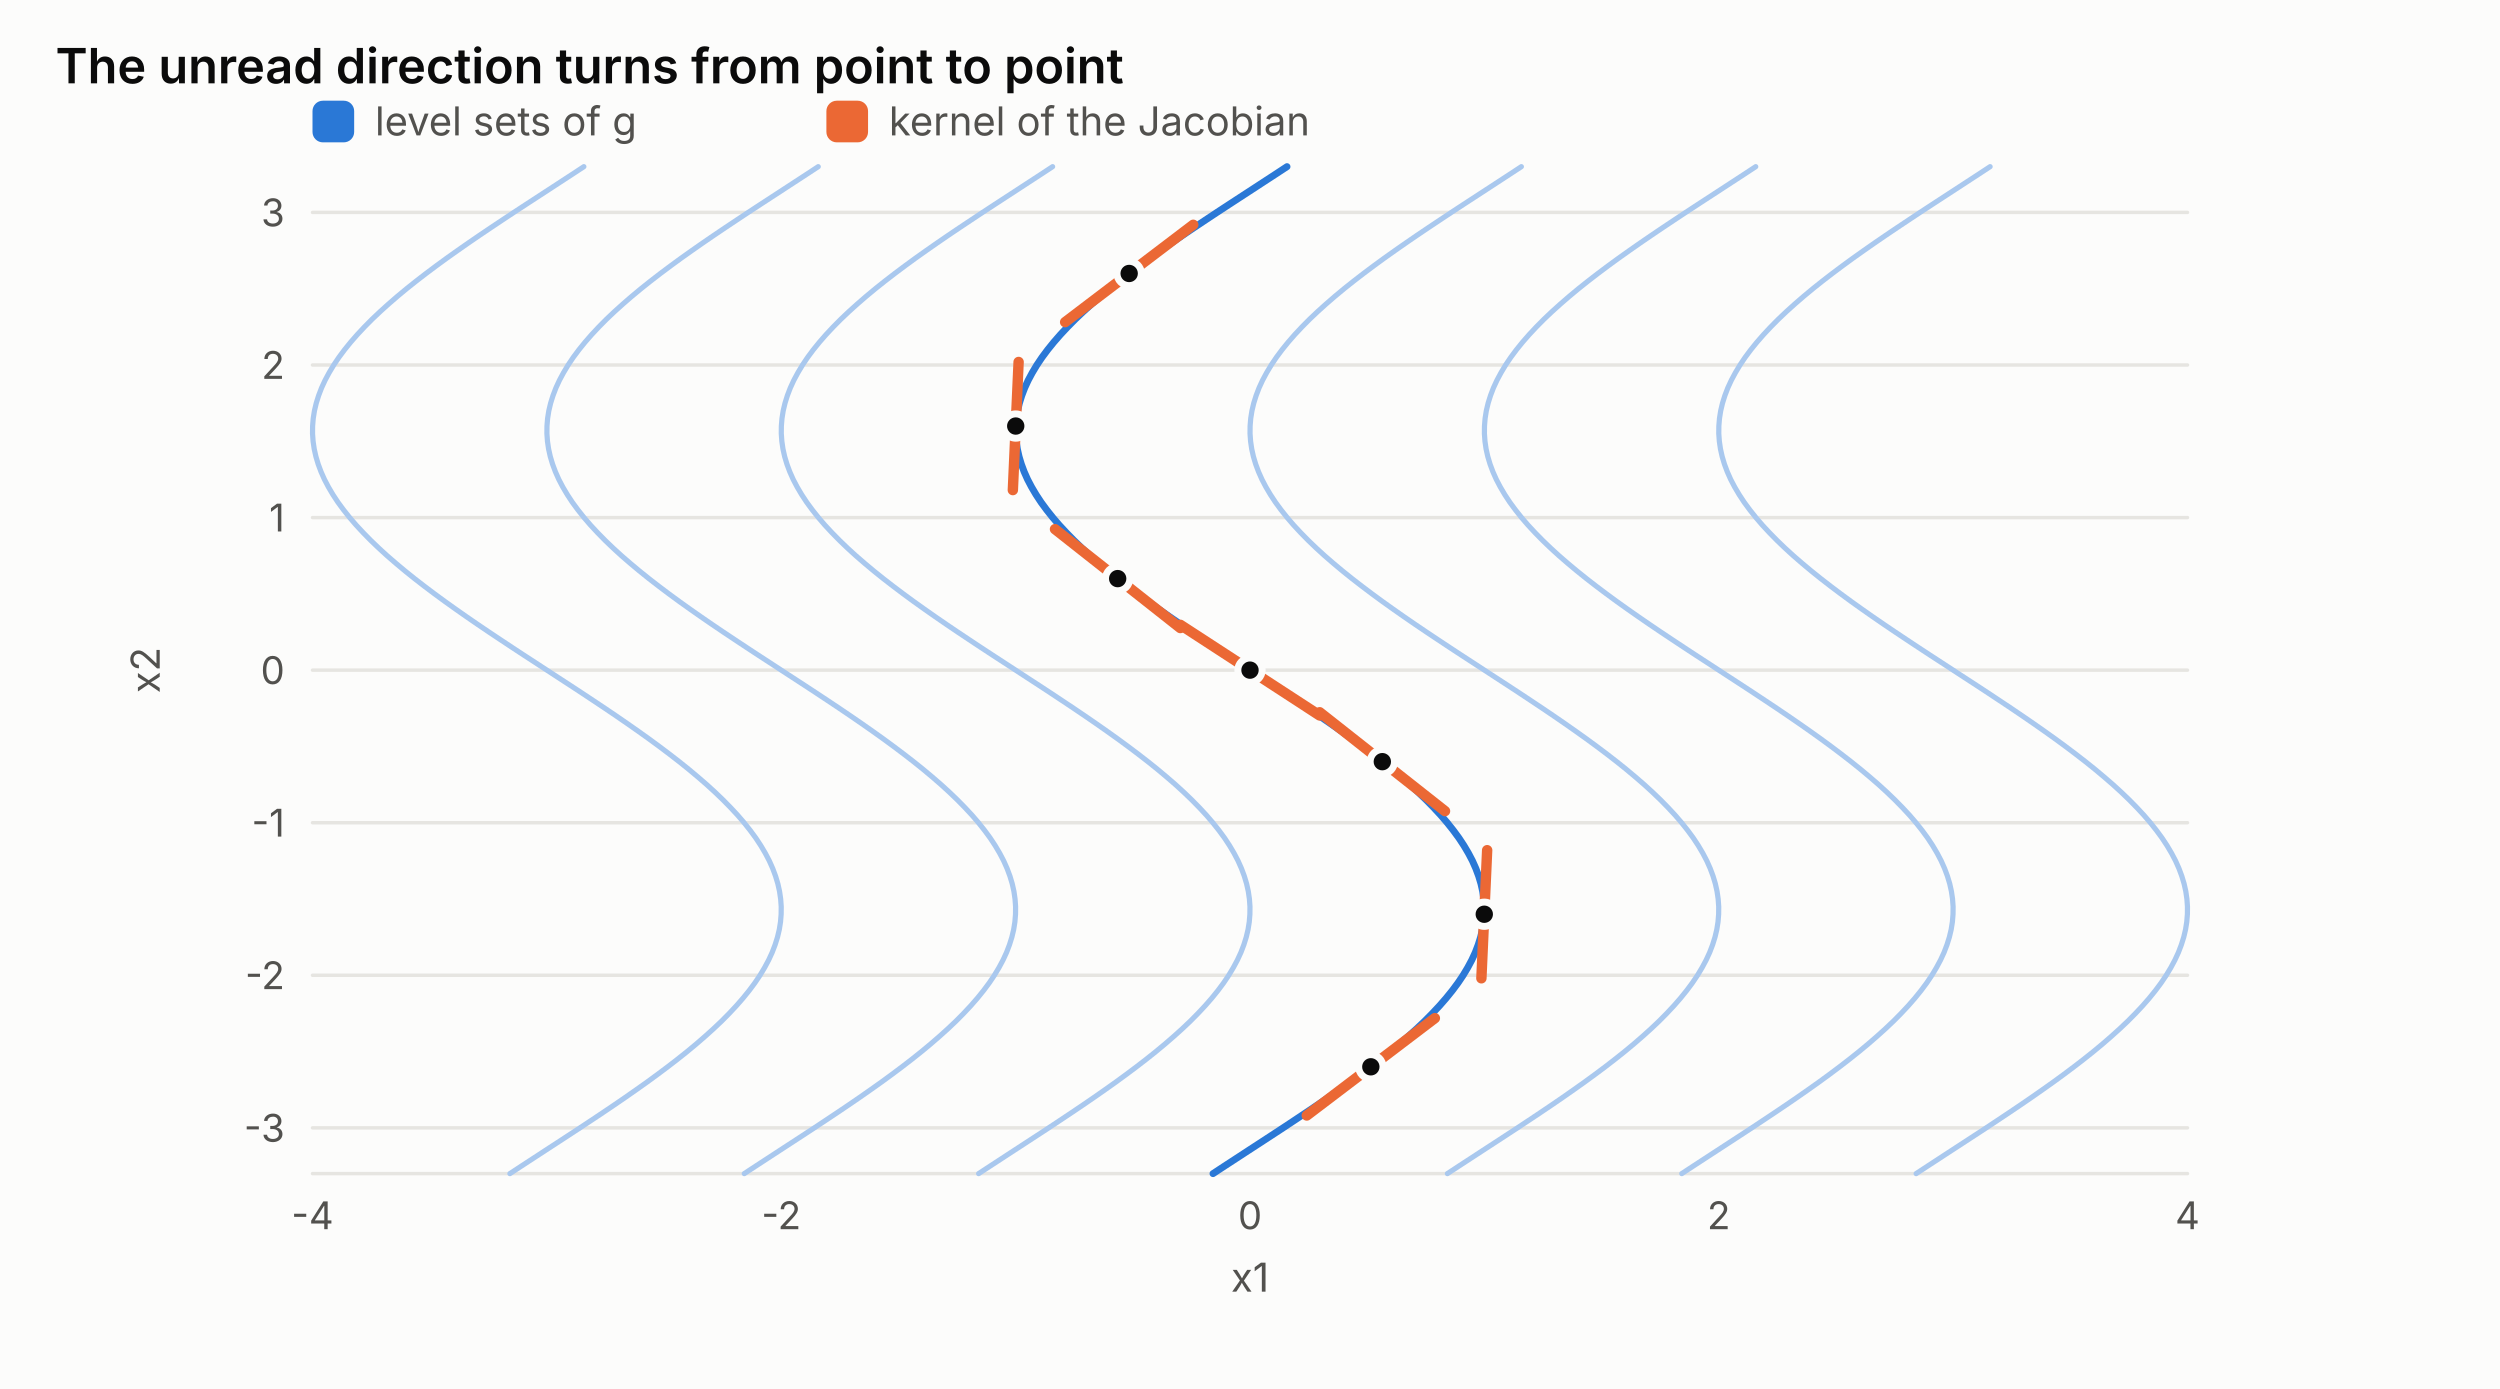
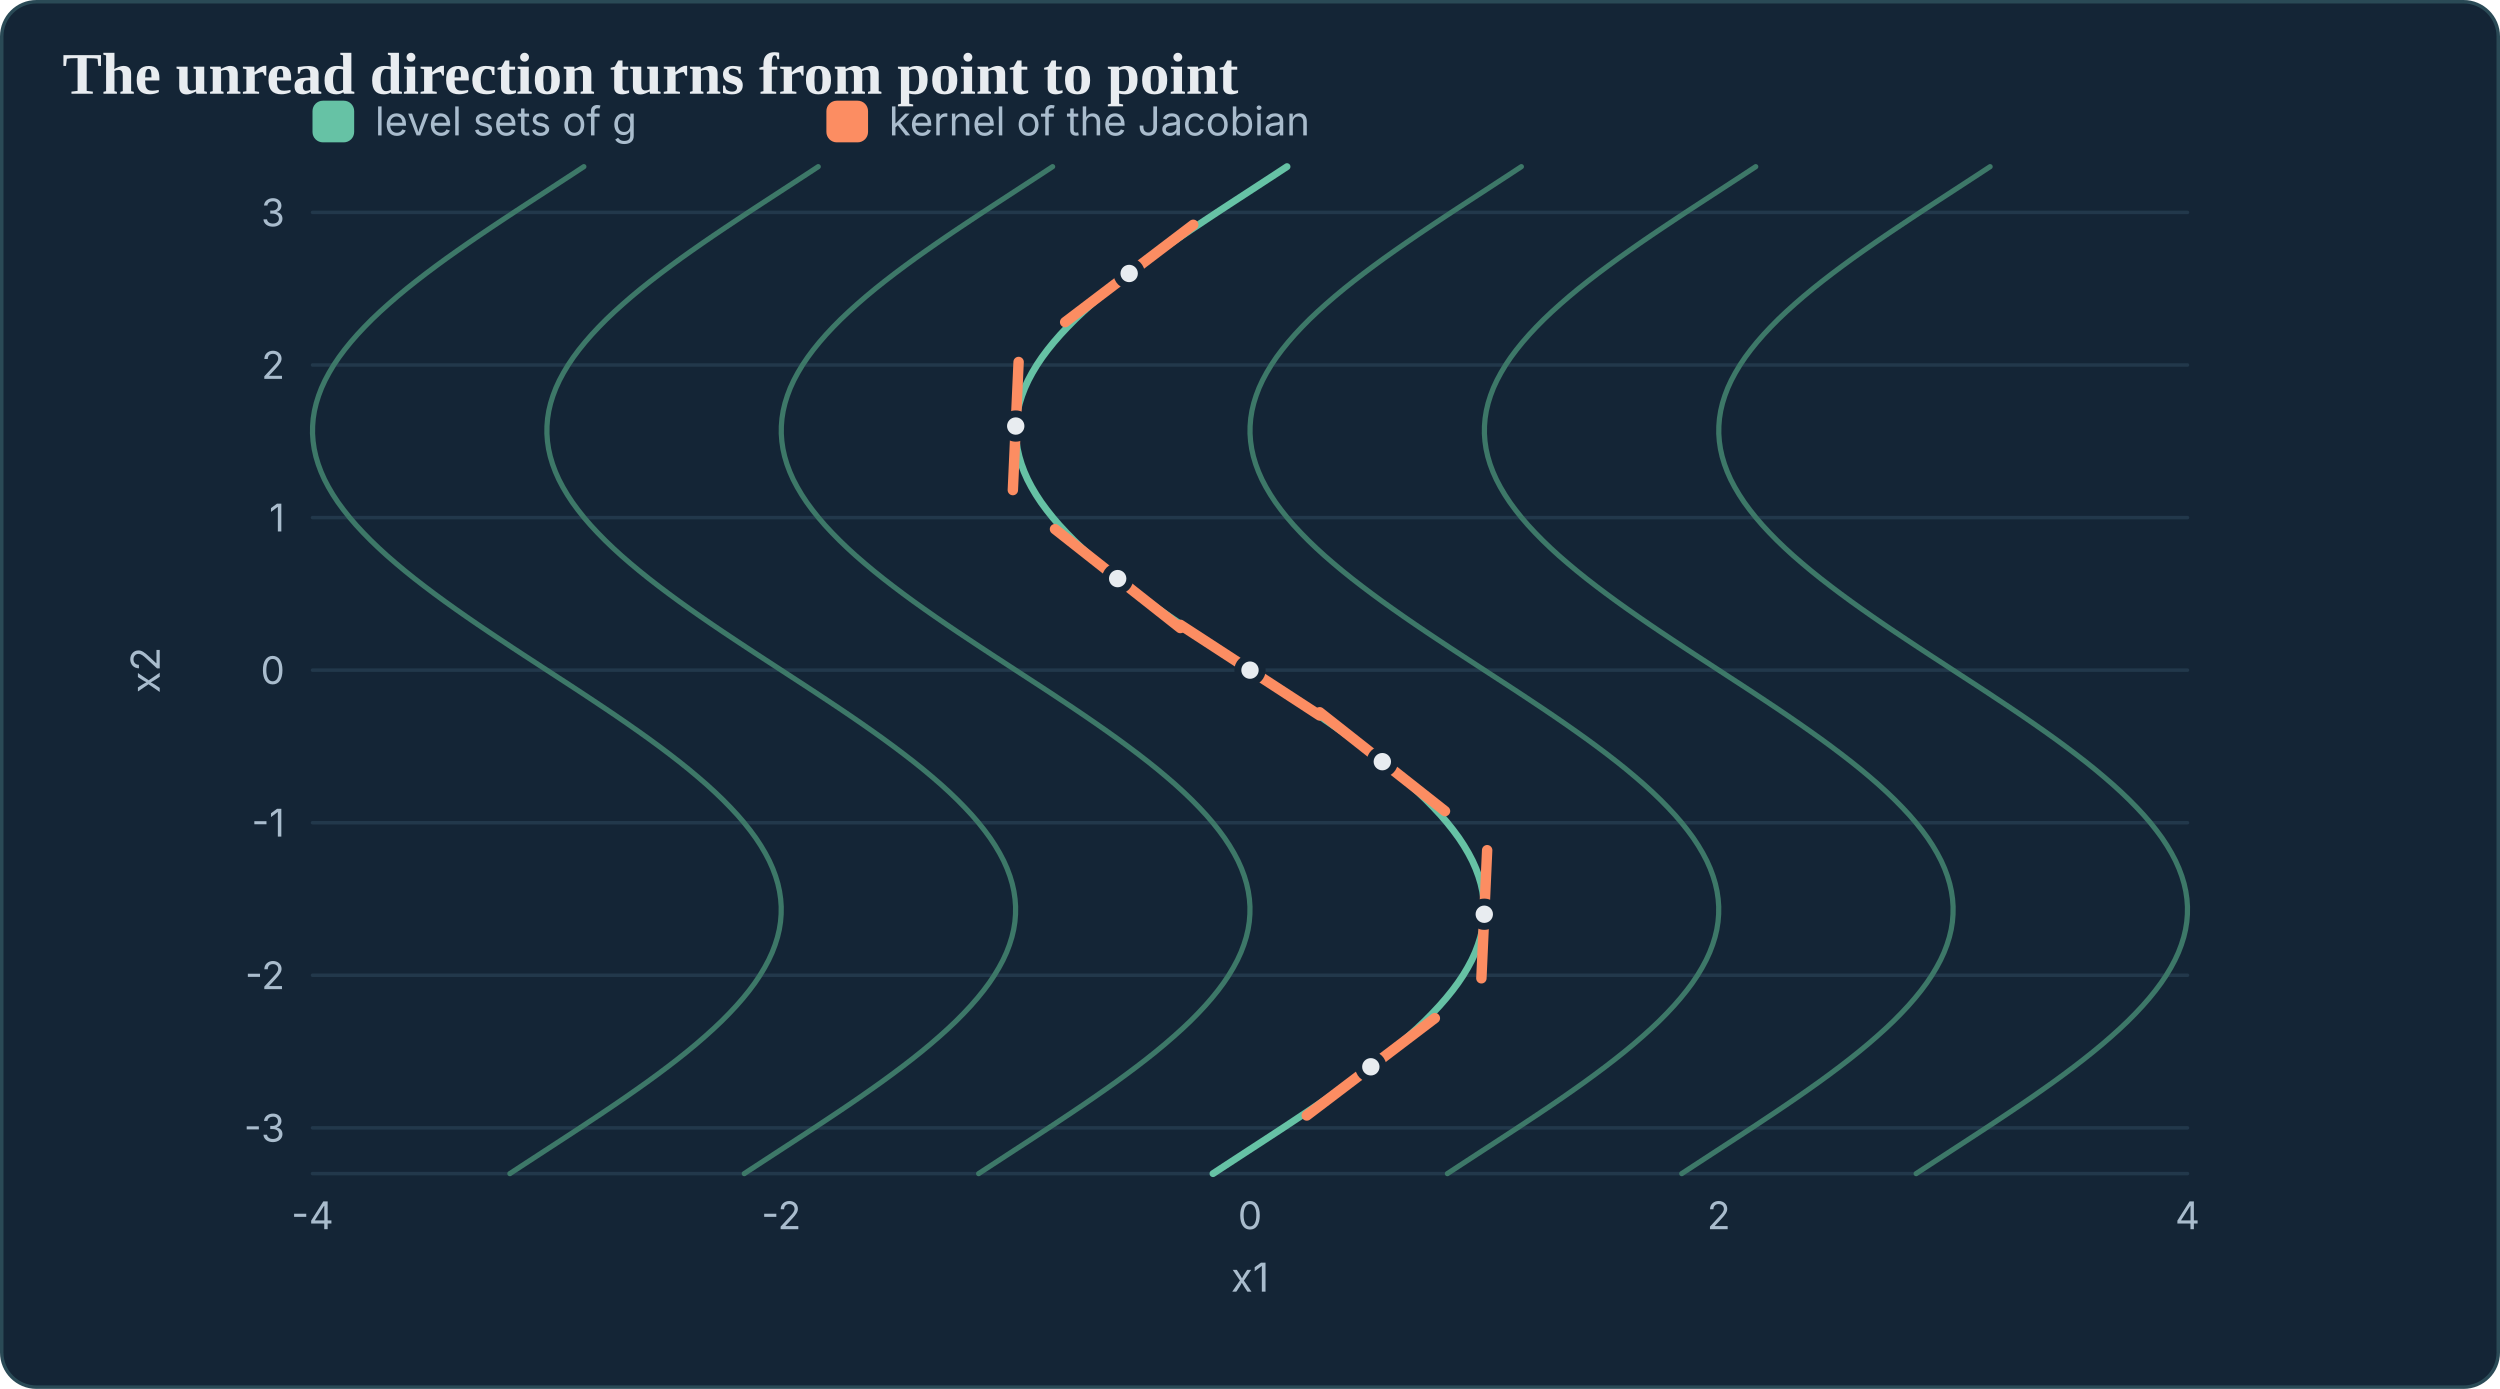
<svg xmlns="http://www.w3.org/2000/svg" width="720" height="400" viewBox="0 0 720 400" role="img" aria-label="The unread direction turns from point to point">
-   <rect width="100%" height="100%" fill="#fcfcfb" />
-   <text x="16" y="24" font-family="Inter, 'Segoe UI', Helvetica, Arial, sans-serif" font-size="14" font-weight="600" fill="#0b0b0b">The unread direction turns from point to point</text>
-   <line x1="90.00" y1="324.82" x2="630.00" y2="324.82" stroke="#e6e5e1" stroke-width="1" stroke-linecap="round" stroke-opacity="1.0" />
-   <text x="82.00" y="328.82" font-family="Inter, 'Segoe UI', Helvetica, Arial, sans-serif" font-size="11" fill="#52514e" text-anchor="end" font-weight="normal">-3</text>
-   <line x1="90.00" y1="280.88" x2="630.00" y2="280.88" stroke="#e6e5e1" stroke-width="1" stroke-linecap="round" stroke-opacity="1.0" />
-   <text x="82.00" y="284.88" font-family="Inter, 'Segoe UI', Helvetica, Arial, sans-serif" font-size="11" fill="#52514e" text-anchor="end" font-weight="normal">-2</text>
-   <line x1="90.00" y1="236.94" x2="630.00" y2="236.94" stroke="#e6e5e1" stroke-width="1" stroke-linecap="round" stroke-opacity="1.0" />
-   <text x="82.00" y="240.94" font-family="Inter, 'Segoe UI', Helvetica, Arial, sans-serif" font-size="11" fill="#52514e" text-anchor="end" font-weight="normal">-1</text>
-   <line x1="90.00" y1="193.00" x2="630.00" y2="193.00" stroke="#e6e5e1" stroke-width="1" stroke-linecap="round" stroke-opacity="1.0" />
-   <text x="82.00" y="197.00" font-family="Inter, 'Segoe UI', Helvetica, Arial, sans-serif" font-size="11" fill="#52514e" text-anchor="end" font-weight="normal">0</text>
-   <line x1="90.00" y1="149.06" x2="630.00" y2="149.06" stroke="#e6e5e1" stroke-width="1" stroke-linecap="round" stroke-opacity="1.0" />
-   <text x="82.00" y="153.06" font-family="Inter, 'Segoe UI', Helvetica, Arial, sans-serif" font-size="11" fill="#52514e" text-anchor="end" font-weight="normal">1</text>
-   <line x1="90.00" y1="105.12" x2="630.00" y2="105.12" stroke="#e6e5e1" stroke-width="1" stroke-linecap="round" stroke-opacity="1.0" />
-   <text x="82.00" y="109.12" font-family="Inter, 'Segoe UI', Helvetica, Arial, sans-serif" font-size="11" fill="#52514e" text-anchor="end" font-weight="normal">2</text>
-   <line x1="90.00" y1="61.18" x2="630.00" y2="61.18" stroke="#e6e5e1" stroke-width="1" stroke-linecap="round" stroke-opacity="1.0" />
-   <text x="82.00" y="65.18" font-family="Inter, 'Segoe UI', Helvetica, Arial, sans-serif" font-size="11" fill="#52514e" text-anchor="end" font-weight="normal">3</text>
-   <text x="90.00" y="354.00" font-family="Inter, 'Segoe UI', Helvetica, Arial, sans-serif" font-size="11" fill="#52514e" text-anchor="middle" font-weight="normal">-4</text>
-   <text x="225.00" y="354.00" font-family="Inter, 'Segoe UI', Helvetica, Arial, sans-serif" font-size="11" fill="#52514e" text-anchor="middle" font-weight="normal">-2</text>
-   <text x="360.00" y="354.00" font-family="Inter, 'Segoe UI', Helvetica, Arial, sans-serif" font-size="11" fill="#52514e" text-anchor="middle" font-weight="normal">0</text>
-   <text x="495.00" y="354.00" font-family="Inter, 'Segoe UI', Helvetica, Arial, sans-serif" font-size="11" fill="#52514e" text-anchor="middle" font-weight="normal">2</text>
-   <text x="630.00" y="354.00" font-family="Inter, 'Segoe UI', Helvetica, Arial, sans-serif" font-size="11" fill="#52514e" text-anchor="middle" font-weight="normal">4</text>
-   <line x1="90.00" y1="338.00" x2="630.00" y2="338.00" stroke="#e6e5e1" stroke-width="1" stroke-linecap="round" stroke-opacity="1.0" />
-   <text x="360.00" y="372.00" font-family="Inter, 'Segoe UI', Helvetica, Arial, sans-serif" font-size="11.5" fill="#52514e" text-anchor="middle" font-weight="normal">x1</text>
-   <text x="46.00" y="193.00" font-family="Inter, 'Segoe UI', Helvetica, Arial, sans-serif" font-size="11.5" fill="#52514e" text-anchor="middle" font-weight="normal" transform="rotate(-90 46.00 193.00)">x2</text>
-   <polyline points="146.85,338.00 150.20,335.80 153.56,333.61 156.93,331.41 160.31,329.21 163.67,327.02 167.03,324.82 170.35,322.62 173.65,320.42 176.90,318.23 180.11,316.03 183.26,313.83 186.35,311.64 189.36,309.44 192.30,307.24 195.14,305.05 197.90,302.85 200.55,300.65 203.09,298.45 205.52,296.26 207.84,294.06 210.02,291.86 212.07,289.67 213.99,287.47 215.77,285.27 217.40,283.08 218.88,280.88 220.20,278.68 221.38,276.48 222.39,274.29 223.23,272.09 223.92,269.89 224.44,267.70 224.79,265.50 224.97,263.30 224.99,261.11 224.83,258.91 224.51,256.71 224.02,254.52 223.36,252.32 222.54,250.12 221.56,247.92 220.41,245.73 219.11,243.53 217.66,241.33 216.05,239.14 214.30,236.94 212.41,234.74 210.37,232.55 208.21,230.35 205.92,228.15 203.51,225.95 200.98,223.76 198.35,221.56 195.61,219.36 192.78,217.17 189.86,214.97 186.86,212.77 183.79,210.58 180.65,208.38 177.45,206.18 174.20,203.98 170.91,201.79 167.59,199.59 164.24,197.39 160.87,195.20 157.50,193.00 154.13,190.80 150.76,188.61 147.41,186.41 144.09,184.21 140.80,182.02 137.55,179.82 134.35,177.62 131.21,175.42 128.14,173.23 125.14,171.03 122.22,168.83 119.39,166.64 116.65,164.44 114.02,162.24 111.49,160.05 109.08,157.85 106.79,155.65 104.63,153.45 102.59,151.26 100.70,149.06 98.95,146.86 97.34,144.67 95.89,142.47 94.59,140.27 93.44,138.08 92.46,135.88 91.64,133.68 90.98,131.48 90.49,129.29 90.17,127.09 90.01,124.89 90.03,122.70 90.21,120.50 90.56,118.30 91.08,116.11 91.77,113.91 92.61,111.71 93.62,109.52 94.80,107.32 96.12,105.12 97.60,102.92 99.23,100.73 101.01,98.53 102.93,96.33 104.98,94.14 107.16,91.94 109.48,89.74 111.91,87.55 114.45,85.35 117.10,83.15 119.86,80.95 122.70,78.76 125.64,76.56 128.65,74.36 131.74,72.17 134.89,69.97 138.10,67.77 141.35,65.58 144.65,63.38 147.97,61.18 151.33,58.98 154.69,56.79 158.07,54.59 161.44,52.39 164.80,50.20 168.15,48.00" fill="none" stroke="#a9c8ee" stroke-width="1.5" stroke-linejoin="round" stroke-linecap="round" />
-   <polyline points="214.35,338.00 217.70,335.80 221.06,333.61 224.43,331.41 227.81,329.21 231.17,327.02 234.53,324.82 237.85,322.62 241.15,320.42 244.40,318.23 247.61,316.03 250.76,313.83 253.85,311.64 256.86,309.44 259.80,307.24 262.64,305.05 265.40,302.85 268.05,300.65 270.59,298.45 273.02,296.26 275.34,294.06 277.52,291.86 279.57,289.67 281.49,287.47 283.27,285.27 284.90,283.08 286.38,280.88 287.70,278.68 288.88,276.48 289.89,274.29 290.73,272.09 291.42,269.89 291.94,267.70 292.29,265.50 292.47,263.30 292.49,261.11 292.33,258.91 292.01,256.71 291.52,254.52 290.86,252.32 290.04,250.12 289.06,247.92 287.91,245.73 286.61,243.53 285.16,241.33 283.55,239.14 281.80,236.94 279.91,234.74 277.87,232.55 275.71,230.35 273.42,228.15 271.01,225.95 268.48,223.76 265.85,221.56 263.11,219.36 260.28,217.17 257.36,214.97 254.36,212.77 251.29,210.58 248.15,208.38 244.95,206.18 241.70,203.98 238.41,201.79 235.09,199.59 231.74,197.39 228.37,195.20 225.00,193.00 221.63,190.80 218.26,188.61 214.91,186.41 211.59,184.21 208.30,182.02 205.05,179.82 201.85,177.62 198.71,175.42 195.64,173.23 192.64,171.03 189.72,168.83 186.89,166.64 184.15,164.44 181.52,162.24 178.99,160.05 176.58,157.85 174.29,155.65 172.13,153.45 170.09,151.26 168.20,149.06 166.45,146.86 164.84,144.67 163.39,142.47 162.09,140.27 160.94,138.08 159.96,135.88 159.14,133.68 158.48,131.48 157.99,129.29 157.67,127.09 157.51,124.89 157.53,122.70 157.71,120.50 158.06,118.30 158.58,116.11 159.27,113.91 160.11,111.71 161.12,109.52 162.30,107.32 163.62,105.12 165.10,102.92 166.73,100.73 168.51,98.53 170.43,96.33 172.48,94.14 174.66,91.94 176.98,89.74 179.41,87.55 181.95,85.35 184.60,83.15 187.36,80.95 190.20,78.76 193.14,76.56 196.15,74.36 199.24,72.17 202.39,69.97 205.60,67.77 208.85,65.58 212.15,63.38 215.47,61.18 218.83,58.98 222.19,56.79 225.57,54.59 228.94,52.39 232.30,50.20 235.65,48.00" fill="none" stroke="#a9c8ee" stroke-width="1.5" stroke-linejoin="round" stroke-linecap="round" />
-   <polyline points="281.85,338.00 285.20,335.80 288.56,333.61 291.93,331.41 295.31,329.21 298.67,327.02 302.03,324.82 305.35,322.62 308.65,320.42 311.90,318.23 315.11,316.03 318.26,313.83 321.35,311.64 324.36,309.44 327.30,307.24 330.14,305.05 332.90,302.85 335.55,300.65 338.09,298.45 340.52,296.26 342.84,294.06 345.02,291.86 347.07,289.67 348.99,287.47 350.77,285.27 352.40,283.08 353.88,280.88 355.20,278.68 356.38,276.48 357.39,274.29 358.23,272.09 358.92,269.89 359.44,267.70 359.79,265.50 359.97,263.30 359.99,261.11 359.83,258.91 359.51,256.71 359.02,254.52 358.36,252.32 357.54,250.12 356.56,247.92 355.41,245.73 354.11,243.53 352.66,241.33 351.05,239.14 349.30,236.94 347.41,234.74 345.37,232.55 343.21,230.35 340.92,228.15 338.51,225.95 335.98,223.76 333.35,221.56 330.61,219.36 327.78,217.17 324.86,214.97 321.86,212.77 318.79,210.58 315.65,208.38 312.45,206.18 309.20,203.98 305.91,201.79 302.59,199.59 299.24,197.39 295.87,195.20 292.50,193.00 289.13,190.80 285.76,188.61 282.41,186.41 279.09,184.21 275.80,182.02 272.55,179.82 269.35,177.62 266.21,175.42 263.14,173.23 260.14,171.03 257.22,168.83 254.39,166.64 251.65,164.44 249.02,162.24 246.49,160.05 244.08,157.85 241.79,155.65 239.63,153.45 237.59,151.26 235.70,149.06 233.95,146.86 232.34,144.67 230.89,142.47 229.59,140.27 228.44,138.08 227.46,135.88 226.64,133.68 225.98,131.48 225.49,129.29 225.17,127.09 225.01,124.89 225.03,122.70 225.21,120.50 225.56,118.30 226.08,116.11 226.77,113.91 227.61,111.71 228.62,109.52 229.80,107.32 231.12,105.12 232.60,102.92 234.23,100.73 236.01,98.53 237.93,96.33 239.98,94.14 242.16,91.94 244.48,89.74 246.91,87.55 249.45,85.35 252.10,83.15 254.86,80.95 257.70,78.76 260.64,76.56 263.65,74.36 266.74,72.17 269.89,69.97 273.10,67.77 276.35,65.58 279.65,63.38 282.97,61.18 286.33,58.98 289.69,56.79 293.07,54.59 296.44,52.39 299.80,50.20 303.15,48.00" fill="none" stroke="#a9c8ee" stroke-width="1.5" stroke-linejoin="round" stroke-linecap="round" />
-   <polyline points="349.35,338.00 352.70,335.80 356.06,333.61 359.43,331.41 362.81,329.21 366.17,327.02 369.53,324.82 372.85,322.62 376.15,320.42 379.40,318.23 382.61,316.03 385.76,313.83 388.85,311.64 391.86,309.44 394.80,307.24 397.64,305.05 400.40,302.85 403.05,300.65 405.59,298.45 408.02,296.26 410.34,294.06 412.52,291.86 414.57,289.67 416.49,287.47 418.27,285.27 419.90,283.08 421.38,280.88 422.70,278.68 423.88,276.48 424.89,274.29 425.73,272.09 426.42,269.89 426.94,267.70 427.29,265.50 427.47,263.30 427.49,261.11 427.33,258.91 427.01,256.71 426.52,254.52 425.86,252.32 425.04,250.12 424.06,247.92 422.91,245.73 421.61,243.53 420.16,241.33 418.55,239.14 416.80,236.94 414.91,234.74 412.87,232.55 410.71,230.35 408.42,228.15 406.01,225.95 403.48,223.76 400.85,221.56 398.11,219.36 395.28,217.17 392.36,214.97 389.36,212.77 386.29,210.58 383.15,208.38 379.95,206.18 376.70,203.98 373.41,201.79 370.09,199.59 366.74,197.39 363.37,195.20 360.00,193.00 356.63,190.80 353.26,188.61 349.91,186.41 346.59,184.21 343.30,182.02 340.05,179.82 336.85,177.62 333.71,175.42 330.64,173.23 327.64,171.03 324.72,168.83 321.89,166.64 319.15,164.44 316.52,162.24 313.99,160.05 311.58,157.85 309.29,155.65 307.13,153.45 305.09,151.26 303.20,149.06 301.45,146.86 299.84,144.67 298.39,142.47 297.09,140.27 295.94,138.08 294.96,135.88 294.14,133.68 293.48,131.48 292.99,129.29 292.67,127.09 292.51,124.89 292.53,122.70 292.71,120.50 293.06,118.30 293.58,116.11 294.27,113.91 295.11,111.71 296.12,109.52 297.30,107.32 298.62,105.12 300.10,102.92 301.73,100.73 303.51,98.53 305.43,96.33 307.48,94.14 309.66,91.94 311.98,89.74 314.41,87.55 316.95,85.35 319.60,83.15 322.36,80.95 325.20,78.76 328.14,76.56 331.15,74.36 334.24,72.17 337.39,69.97 340.60,67.77 343.85,65.58 347.15,63.38 350.47,61.18 353.83,58.98 357.19,56.79 360.57,54.59 363.94,52.39 367.30,50.20 370.65,48.00" fill="none" stroke="#2a78d6" stroke-width="2" stroke-linejoin="round" stroke-linecap="round" />
-   <polyline points="416.85,338.00 420.20,335.80 423.56,333.61 426.93,331.41 430.31,329.21 433.67,327.02 437.03,324.82 440.35,322.62 443.65,320.42 446.90,318.23 450.11,316.03 453.26,313.83 456.35,311.64 459.36,309.44 462.30,307.24 465.14,305.05 467.90,302.85 470.55,300.65 473.09,298.45 475.52,296.26 477.84,294.06 480.02,291.86 482.07,289.67 483.99,287.47 485.77,285.27 487.40,283.08 488.88,280.88 490.20,278.68 491.38,276.48 492.39,274.29 493.23,272.09 493.92,269.89 494.44,267.70 494.79,265.50 494.97,263.30 494.99,261.11 494.83,258.91 494.51,256.71 494.02,254.52 493.36,252.32 492.54,250.12 491.56,247.92 490.41,245.73 489.11,243.53 487.66,241.33 486.05,239.14 484.30,236.94 482.41,234.74 480.37,232.55 478.21,230.35 475.92,228.15 473.51,225.95 470.98,223.76 468.35,221.56 465.61,219.36 462.78,217.17 459.86,214.97 456.86,212.77 453.79,210.58 450.65,208.38 447.45,206.18 444.20,203.98 440.91,201.79 437.59,199.59 434.24,197.39 430.87,195.20 427.50,193.00 424.13,190.80 420.76,188.61 417.41,186.41 414.09,184.21 410.80,182.02 407.55,179.82 404.35,177.62 401.21,175.42 398.14,173.23 395.14,171.03 392.22,168.83 389.39,166.64 386.65,164.44 384.02,162.24 381.49,160.05 379.08,157.85 376.79,155.65 374.63,153.45 372.59,151.26 370.70,149.06 368.95,146.86 367.34,144.67 365.89,142.47 364.59,140.27 363.44,138.08 362.46,135.88 361.64,133.68 360.98,131.48 360.49,129.29 360.17,127.09 360.01,124.89 360.03,122.70 360.21,120.50 360.56,118.30 361.08,116.11 361.77,113.91 362.61,111.71 363.62,109.52 364.80,107.32 366.12,105.12 367.60,102.92 369.23,100.73 371.01,98.53 372.93,96.33 374.98,94.14 377.16,91.94 379.48,89.74 381.91,87.55 384.45,85.35 387.10,83.15 389.86,80.95 392.70,78.76 395.64,76.56 398.65,74.36 401.74,72.17 404.89,69.97 408.10,67.77 411.35,65.58 414.65,63.38 417.97,61.18 421.33,58.98 424.69,56.79 428.07,54.59 431.44,52.39 434.80,50.20 438.15,48.00" fill="none" stroke="#a9c8ee" stroke-width="1.5" stroke-linejoin="round" stroke-linecap="round" />
-   <polyline points="484.35,338.00 487.70,335.80 491.06,333.61 494.43,331.41 497.81,329.21 501.17,327.02 504.53,324.82 507.85,322.62 511.15,320.42 514.40,318.23 517.61,316.03 520.76,313.83 523.85,311.64 526.86,309.44 529.80,307.24 532.64,305.05 535.40,302.85 538.05,300.65 540.59,298.45 543.02,296.26 545.34,294.06 547.52,291.86 549.57,289.67 551.49,287.47 553.27,285.27 554.90,283.08 556.38,280.88 557.70,278.68 558.88,276.48 559.89,274.29 560.73,272.09 561.42,269.89 561.94,267.70 562.29,265.50 562.47,263.30 562.49,261.11 562.33,258.91 562.01,256.71 561.52,254.52 560.86,252.32 560.04,250.12 559.06,247.92 557.91,245.73 556.61,243.53 555.16,241.33 553.55,239.14 551.80,236.94 549.91,234.74 547.87,232.55 545.71,230.35 543.42,228.15 541.01,225.95 538.48,223.76 535.85,221.56 533.11,219.36 530.28,217.17 527.36,214.97 524.36,212.77 521.29,210.58 518.15,208.38 514.95,206.18 511.70,203.98 508.41,201.79 505.09,199.59 501.74,197.39 498.37,195.20 495.00,193.00 491.63,190.80 488.26,188.61 484.91,186.41 481.59,184.21 478.30,182.02 475.05,179.82 471.85,177.62 468.71,175.42 465.64,173.23 462.64,171.03 459.72,168.83 456.89,166.64 454.15,164.44 451.52,162.24 448.99,160.05 446.58,157.85 444.29,155.65 442.13,153.45 440.09,151.26 438.20,149.06 436.45,146.86 434.84,144.67 433.39,142.47 432.09,140.27 430.94,138.08 429.96,135.88 429.14,133.68 428.48,131.48 427.99,129.29 427.67,127.09 427.51,124.89 427.53,122.70 427.71,120.50 428.06,118.30 428.58,116.11 429.27,113.91 430.11,111.71 431.12,109.52 432.30,107.32 433.62,105.12 435.10,102.92 436.73,100.73 438.51,98.53 440.43,96.33 442.48,94.14 444.66,91.94 446.98,89.74 449.41,87.55 451.95,85.35 454.60,83.15 457.36,80.95 460.20,78.76 463.14,76.56 466.15,74.36 469.24,72.17 472.39,69.97 475.60,67.77 478.85,65.58 482.15,63.38 485.47,61.18 488.83,58.98 492.19,56.79 495.57,54.59 498.94,52.39 502.30,50.20 505.65,48.00" fill="none" stroke="#a9c8ee" stroke-width="1.5" stroke-linejoin="round" stroke-linecap="round" />
-   <polyline points="551.85,338.00 555.20,335.80 558.56,333.61 561.93,331.41 565.31,329.21 568.67,327.02 572.03,324.82 575.35,322.62 578.65,320.42 581.90,318.23 585.11,316.03 588.26,313.83 591.35,311.64 594.36,309.44 597.30,307.24 600.14,305.05 602.90,302.85 605.55,300.65 608.09,298.45 610.52,296.26 612.84,294.06 615.02,291.86 617.07,289.67 618.99,287.47 620.77,285.27 622.40,283.08 623.88,280.88 625.20,278.68 626.38,276.48 627.39,274.29 628.23,272.09 628.92,269.89 629.44,267.70 629.79,265.50 629.97,263.30 629.99,261.11 629.83,258.91 629.51,256.71 629.02,254.52 628.36,252.32 627.54,250.12 626.56,247.92 625.41,245.73 624.11,243.53 622.66,241.33 621.05,239.14 619.30,236.94 617.41,234.74 615.37,232.55 613.21,230.35 610.92,228.15 608.51,225.95 605.98,223.76 603.35,221.56 600.61,219.36 597.78,217.17 594.86,214.97 591.86,212.77 588.79,210.58 585.65,208.38 582.45,206.18 579.20,203.98 575.91,201.79 572.59,199.59 569.24,197.39 565.87,195.20 562.50,193.00 559.13,190.80 555.76,188.61 552.41,186.41 549.09,184.21 545.80,182.02 542.55,179.82 539.35,177.62 536.21,175.42 533.14,173.23 530.14,171.03 527.22,168.83 524.39,166.64 521.65,164.44 519.02,162.24 516.49,160.05 514.08,157.85 511.79,155.65 509.63,153.45 507.59,151.26 505.70,149.06 503.95,146.86 502.34,144.67 500.89,142.47 499.59,140.27 498.44,138.08 497.46,135.88 496.64,133.68 495.98,131.48 495.49,129.29 495.17,127.09 495.01,124.89 495.03,122.70 495.21,120.50 495.56,118.30 496.08,116.11 496.77,113.91 497.61,111.71 498.62,109.52 499.80,107.32 501.12,105.12 502.60,102.92 504.23,100.73 506.01,98.53 507.93,96.33 509.98,94.14 512.16,91.94 514.48,89.74 516.91,87.55 519.45,85.35 522.10,83.15 524.86,80.95 527.70,78.76 530.64,76.56 533.65,74.36 536.74,72.17 539.89,69.97 543.10,67.77 546.35,65.58 549.65,63.38 552.97,61.18 556.33,58.98 559.69,56.79 563.07,54.59 566.44,52.39 569.80,50.20 573.15,48.00" fill="none" stroke="#a9c8ee" stroke-width="1.5" stroke-linejoin="round" stroke-linecap="round" />
-   <line x1="376.35" y1="321.26" x2="413.24" y2="293.23" stroke="#eb6834" stroke-width="3" stroke-linecap="round" stroke-opacity="1.0" />
-   <circle cx="394.80" cy="307.24" r="4.50" fill="#fcfcfb" />
-   <circle cx="394.80" cy="307.24" r="2.50" fill="#0b0b0b" />
-   <line x1="426.64" y1="281.75" x2="428.30" y2="244.86" stroke="#eb6834" stroke-width="3" stroke-linecap="round" stroke-opacity="1.0" />
-   <circle cx="427.47" cy="263.30" r="4.50" fill="#fcfcfb" />
-   <circle cx="427.47" cy="263.30" r="2.50" fill="#0b0b0b" />
-   <line x1="416.16" y1="233.60" x2="380.07" y2="205.13" stroke="#eb6834" stroke-width="3" stroke-linecap="round" stroke-opacity="1.0" />
-   <circle cx="398.11" cy="219.36" r="4.50" fill="#fcfcfb" />
-   <circle cx="398.11" cy="219.36" r="2.50" fill="#0b0b0b" />
-   <line x1="380.05" y1="206.05" x2="339.95" y2="179.95" stroke="#eb6834" stroke-width="3" stroke-linecap="round" stroke-opacity="1.0" />
-   <circle cx="360.00" cy="193.00" r="4.50" fill="#fcfcfb" />
-   <circle cx="360.00" cy="193.00" r="2.50" fill="#0b0b0b" />
-   <line x1="339.93" y1="180.87" x2="303.84" y2="152.40" stroke="#eb6834" stroke-width="3" stroke-linecap="round" stroke-opacity="1.0" />
-   <circle cx="321.89" cy="166.64" r="4.50" fill="#fcfcfb" />
-   <circle cx="321.89" cy="166.64" r="2.50" fill="#0b0b0b" />
-   <line x1="291.70" y1="141.14" x2="293.36" y2="104.25" stroke="#eb6834" stroke-width="3" stroke-linecap="round" stroke-opacity="1.0" />
-   <circle cx="292.53" cy="122.70" r="4.50" fill="#fcfcfb" />
-   <circle cx="292.53" cy="122.70" r="2.50" fill="#0b0b0b" />
-   <line x1="306.76" y1="92.77" x2="343.65" y2="64.74" stroke="#eb6834" stroke-width="3" stroke-linecap="round" stroke-opacity="1.0" />
-   <circle cx="325.20" cy="78.76" r="4.50" fill="#fcfcfb" />
-   <circle cx="325.20" cy="78.76" r="2.50" fill="#0b0b0b" />
-   <rect x="90.00" y="29.00" width="12" height="12" rx="3" fill="#2a78d6" />
-   <text x="108.00" y="39.00" font-family="Inter, 'Segoe UI', Helvetica, Arial, sans-serif" font-size="11.5" fill="#52514e" text-anchor="start" font-weight="normal">level sets of g</text>
-   <rect x="238.00" y="29.00" width="12" height="12" rx="3" fill="#eb6834" />
-   <text x="256.00" y="39.00" font-family="Inter, 'Segoe UI', Helvetica, Arial, sans-serif" font-size="11.5" fill="#52514e" text-anchor="start" font-weight="normal">kernel of the Jacobian</text>
+   <rect x="0.5" y="0.5" width="719" height="399" rx="10" fill="#142536" stroke="#2a4a56" stroke-width="1" />
+   <text x="18" y="27" font-family="'Crimson Pro', Georgia, 'Times New Roman', serif" font-size="17" font-weight="600" fill="#e8ecf0">The unread direction turns from point to point</text>
+   <line x1="90.00" y1="324.82" x2="630.00" y2="324.82" stroke="#22384b" stroke-width="1" stroke-linecap="round" stroke-opacity="1.0" />
+   <text x="82.00" y="328.82" font-family="Inter, -apple-system, 'Segoe UI', Helvetica, Arial, sans-serif" font-size="11" fill="#a9bccd" text-anchor="end" font-weight="normal">-3</text>
+   <line x1="90.00" y1="280.88" x2="630.00" y2="280.88" stroke="#22384b" stroke-width="1" stroke-linecap="round" stroke-opacity="1.0" />
+   <text x="82.00" y="284.88" font-family="Inter, -apple-system, 'Segoe UI', Helvetica, Arial, sans-serif" font-size="11" fill="#a9bccd" text-anchor="end" font-weight="normal">-2</text>
+   <line x1="90.00" y1="236.94" x2="630.00" y2="236.94" stroke="#22384b" stroke-width="1" stroke-linecap="round" stroke-opacity="1.0" />
+   <text x="82.00" y="240.94" font-family="Inter, -apple-system, 'Segoe UI', Helvetica, Arial, sans-serif" font-size="11" fill="#a9bccd" text-anchor="end" font-weight="normal">-1</text>
+   <line x1="90.00" y1="193.00" x2="630.00" y2="193.00" stroke="#22384b" stroke-width="1" stroke-linecap="round" stroke-opacity="1.0" />
+   <text x="82.00" y="197.00" font-family="Inter, -apple-system, 'Segoe UI', Helvetica, Arial, sans-serif" font-size="11" fill="#a9bccd" text-anchor="end" font-weight="normal">0</text>
+   <line x1="90.00" y1="149.06" x2="630.00" y2="149.06" stroke="#22384b" stroke-width="1" stroke-linecap="round" stroke-opacity="1.0" />
+   <text x="82.00" y="153.06" font-family="Inter, -apple-system, 'Segoe UI', Helvetica, Arial, sans-serif" font-size="11" fill="#a9bccd" text-anchor="end" font-weight="normal">1</text>
+   <line x1="90.00" y1="105.12" x2="630.00" y2="105.12" stroke="#22384b" stroke-width="1" stroke-linecap="round" stroke-opacity="1.0" />
+   <text x="82.00" y="109.12" font-family="Inter, -apple-system, 'Segoe UI', Helvetica, Arial, sans-serif" font-size="11" fill="#a9bccd" text-anchor="end" font-weight="normal">2</text>
+   <line x1="90.00" y1="61.18" x2="630.00" y2="61.18" stroke="#22384b" stroke-width="1" stroke-linecap="round" stroke-opacity="1.0" />
+   <text x="82.00" y="65.18" font-family="Inter, -apple-system, 'Segoe UI', Helvetica, Arial, sans-serif" font-size="11" fill="#a9bccd" text-anchor="end" font-weight="normal">3</text>
+   <text x="90.00" y="354.00" font-family="Inter, -apple-system, 'Segoe UI', Helvetica, Arial, sans-serif" font-size="11" fill="#a9bccd" text-anchor="middle" font-weight="normal">-4</text>
+   <text x="225.00" y="354.00" font-family="Inter, -apple-system, 'Segoe UI', Helvetica, Arial, sans-serif" font-size="11" fill="#a9bccd" text-anchor="middle" font-weight="normal">-2</text>
+   <text x="360.00" y="354.00" font-family="Inter, -apple-system, 'Segoe UI', Helvetica, Arial, sans-serif" font-size="11" fill="#a9bccd" text-anchor="middle" font-weight="normal">0</text>
+   <text x="495.00" y="354.00" font-family="Inter, -apple-system, 'Segoe UI', Helvetica, Arial, sans-serif" font-size="11" fill="#a9bccd" text-anchor="middle" font-weight="normal">2</text>
+   <text x="630.00" y="354.00" font-family="Inter, -apple-system, 'Segoe UI', Helvetica, Arial, sans-serif" font-size="11" fill="#a9bccd" text-anchor="middle" font-weight="normal">4</text>
+   <line x1="90.00" y1="338.00" x2="630.00" y2="338.00" stroke="#22384b" stroke-width="1" stroke-linecap="round" stroke-opacity="1.0" />
+   <text x="360.00" y="372.00" font-family="Inter, -apple-system, 'Segoe UI', Helvetica, Arial, sans-serif" font-size="11.5" fill="#a9bccd" text-anchor="middle" font-weight="normal">x1</text>
+   <text x="46.00" y="193.00" font-family="Inter, -apple-system, 'Segoe UI', Helvetica, Arial, sans-serif" font-size="11.5" fill="#a9bccd" text-anchor="middle" font-weight="normal" transform="rotate(-90 46.00 193.00)">x2</text>
+   <polyline points="146.85,338.00 150.20,335.80 153.56,333.61 156.93,331.41 160.31,329.21 163.67,327.02 167.03,324.82 170.35,322.62 173.65,320.42 176.90,318.23 180.11,316.03 183.26,313.83 186.35,311.64 189.36,309.44 192.30,307.24 195.14,305.05 197.90,302.85 200.55,300.65 203.09,298.45 205.52,296.26 207.84,294.06 210.02,291.86 212.07,289.67 213.99,287.47 215.77,285.27 217.40,283.08 218.88,280.88 220.20,278.68 221.38,276.48 222.39,274.29 223.23,272.09 223.92,269.89 224.44,267.70 224.79,265.50 224.97,263.30 224.99,261.11 224.83,258.91 224.51,256.71 224.02,254.52 223.36,252.32 222.54,250.12 221.56,247.92 220.41,245.73 219.11,243.53 217.66,241.33 216.05,239.14 214.30,236.94 212.41,234.74 210.37,232.55 208.21,230.35 205.92,228.15 203.51,225.95 200.98,223.76 198.35,221.56 195.61,219.36 192.78,217.17 189.86,214.97 186.86,212.77 183.79,210.58 180.65,208.38 177.45,206.18 174.20,203.98 170.91,201.79 167.59,199.59 164.24,197.39 160.87,195.20 157.50,193.00 154.13,190.80 150.76,188.61 147.41,186.41 144.09,184.21 140.80,182.02 137.55,179.82 134.35,177.62 131.21,175.42 128.14,173.23 125.14,171.03 122.22,168.83 119.39,166.64 116.65,164.44 114.02,162.24 111.49,160.05 109.08,157.85 106.79,155.65 104.63,153.45 102.59,151.26 100.70,149.06 98.95,146.86 97.34,144.67 95.89,142.47 94.59,140.27 93.44,138.08 92.46,135.88 91.64,133.68 90.98,131.48 90.49,129.29 90.17,127.09 90.01,124.89 90.03,122.70 90.21,120.50 90.56,118.30 91.08,116.11 91.77,113.91 92.61,111.71 93.62,109.52 94.80,107.32 96.12,105.12 97.60,102.92 99.23,100.73 101.01,98.53 102.93,96.33 104.98,94.14 107.16,91.94 109.48,89.74 111.91,87.55 114.45,85.35 117.10,83.15 119.86,80.95 122.70,78.76 125.64,76.56 128.65,74.36 131.74,72.17 134.89,69.97 138.10,67.77 141.35,65.58 144.65,63.38 147.97,61.18 151.33,58.98 154.69,56.79 158.07,54.59 161.44,52.39 164.80,50.20 168.15,48.00" fill="none" stroke="#3d7868" stroke-width="1.5" stroke-linejoin="round" stroke-linecap="round" />
+   <polyline points="214.35,338.00 217.70,335.80 221.06,333.61 224.43,331.41 227.81,329.21 231.17,327.02 234.53,324.82 237.85,322.62 241.15,320.42 244.40,318.23 247.61,316.03 250.76,313.83 253.85,311.64 256.86,309.44 259.80,307.24 262.64,305.05 265.40,302.85 268.05,300.65 270.59,298.45 273.02,296.26 275.34,294.06 277.52,291.86 279.57,289.67 281.49,287.47 283.27,285.27 284.90,283.08 286.38,280.88 287.70,278.68 288.88,276.48 289.89,274.29 290.73,272.09 291.42,269.89 291.94,267.70 292.29,265.50 292.47,263.30 292.49,261.11 292.33,258.91 292.01,256.71 291.52,254.52 290.86,252.32 290.04,250.12 289.06,247.92 287.91,245.73 286.61,243.53 285.16,241.33 283.55,239.14 281.80,236.94 279.91,234.74 277.87,232.55 275.71,230.35 273.42,228.15 271.01,225.95 268.48,223.76 265.85,221.56 263.11,219.36 260.28,217.17 257.36,214.97 254.36,212.77 251.29,210.58 248.15,208.38 244.95,206.18 241.70,203.98 238.41,201.79 235.09,199.59 231.74,197.39 228.37,195.20 225.00,193.00 221.63,190.80 218.26,188.61 214.91,186.41 211.59,184.21 208.30,182.02 205.05,179.82 201.85,177.62 198.71,175.42 195.64,173.23 192.64,171.03 189.72,168.83 186.89,166.64 184.15,164.44 181.52,162.24 178.99,160.05 176.58,157.85 174.29,155.65 172.13,153.45 170.09,151.26 168.20,149.06 166.45,146.86 164.84,144.67 163.39,142.47 162.09,140.27 160.94,138.08 159.96,135.88 159.14,133.68 158.48,131.48 157.99,129.29 157.67,127.09 157.51,124.89 157.53,122.70 157.71,120.50 158.06,118.30 158.58,116.11 159.27,113.91 160.11,111.71 161.12,109.52 162.30,107.32 163.62,105.12 165.10,102.92 166.73,100.73 168.51,98.53 170.43,96.33 172.48,94.14 174.66,91.94 176.98,89.74 179.41,87.55 181.95,85.35 184.60,83.15 187.36,80.95 190.20,78.76 193.14,76.56 196.15,74.36 199.24,72.17 202.39,69.97 205.60,67.77 208.85,65.58 212.15,63.38 215.47,61.18 218.83,58.98 222.19,56.79 225.57,54.59 228.94,52.39 232.30,50.20 235.65,48.00" fill="none" stroke="#3d7868" stroke-width="1.5" stroke-linejoin="round" stroke-linecap="round" />
+   <polyline points="281.85,338.00 285.20,335.80 288.56,333.61 291.93,331.41 295.31,329.21 298.67,327.02 302.03,324.82 305.35,322.62 308.65,320.42 311.90,318.23 315.11,316.03 318.26,313.83 321.35,311.64 324.36,309.44 327.30,307.24 330.14,305.05 332.90,302.85 335.55,300.65 338.09,298.45 340.52,296.26 342.84,294.06 345.02,291.86 347.07,289.67 348.99,287.47 350.77,285.27 352.40,283.08 353.88,280.88 355.20,278.68 356.38,276.48 357.39,274.29 358.23,272.09 358.92,269.89 359.44,267.70 359.79,265.50 359.97,263.30 359.99,261.11 359.83,258.91 359.51,256.71 359.02,254.52 358.36,252.32 357.54,250.12 356.56,247.92 355.41,245.73 354.11,243.53 352.66,241.33 351.05,239.14 349.30,236.94 347.41,234.74 345.37,232.55 343.21,230.35 340.92,228.15 338.51,225.95 335.98,223.76 333.35,221.56 330.61,219.36 327.78,217.17 324.86,214.97 321.86,212.77 318.79,210.58 315.65,208.38 312.45,206.18 309.20,203.98 305.91,201.79 302.59,199.59 299.24,197.39 295.87,195.20 292.50,193.00 289.13,190.80 285.76,188.61 282.41,186.41 279.09,184.21 275.80,182.02 272.55,179.82 269.35,177.62 266.21,175.42 263.14,173.23 260.14,171.03 257.22,168.83 254.39,166.64 251.65,164.44 249.02,162.24 246.49,160.05 244.08,157.85 241.79,155.65 239.63,153.45 237.59,151.26 235.70,149.06 233.95,146.86 232.34,144.67 230.89,142.47 229.59,140.27 228.44,138.08 227.46,135.88 226.64,133.68 225.98,131.48 225.49,129.29 225.17,127.09 225.01,124.89 225.03,122.70 225.21,120.50 225.56,118.30 226.08,116.11 226.77,113.91 227.61,111.71 228.62,109.52 229.80,107.32 231.12,105.12 232.60,102.92 234.23,100.73 236.01,98.53 237.93,96.33 239.98,94.14 242.16,91.94 244.48,89.74 246.91,87.55 249.45,85.35 252.10,83.15 254.86,80.95 257.70,78.76 260.64,76.56 263.65,74.36 266.74,72.17 269.89,69.97 273.10,67.77 276.35,65.58 279.65,63.38 282.97,61.18 286.33,58.98 289.69,56.79 293.07,54.59 296.44,52.39 299.80,50.20 303.15,48.00" fill="none" stroke="#3d7868" stroke-width="1.5" stroke-linejoin="round" stroke-linecap="round" />
+   <polyline points="349.35,338.00 352.70,335.80 356.06,333.61 359.43,331.41 362.81,329.21 366.17,327.02 369.53,324.82 372.85,322.62 376.15,320.42 379.40,318.23 382.61,316.03 385.76,313.83 388.85,311.64 391.86,309.44 394.80,307.24 397.64,305.05 400.40,302.85 403.05,300.65 405.59,298.45 408.02,296.26 410.34,294.06 412.52,291.86 414.57,289.67 416.49,287.47 418.27,285.27 419.90,283.08 421.38,280.88 422.70,278.68 423.88,276.48 424.89,274.29 425.73,272.09 426.42,269.89 426.94,267.70 427.29,265.50 427.47,263.30 427.49,261.11 427.33,258.91 427.01,256.71 426.52,254.52 425.86,252.32 425.04,250.12 424.06,247.92 422.91,245.73 421.61,243.53 420.16,241.33 418.55,239.14 416.80,236.94 414.91,234.74 412.87,232.55 410.71,230.35 408.42,228.15 406.01,225.95 403.48,223.76 400.85,221.56 398.11,219.36 395.28,217.17 392.36,214.97 389.36,212.77 386.29,210.58 383.15,208.38 379.95,206.18 376.70,203.98 373.41,201.79 370.09,199.59 366.74,197.39 363.37,195.20 360.00,193.00 356.63,190.80 353.26,188.61 349.91,186.41 346.59,184.21 343.30,182.02 340.05,179.82 336.85,177.62 333.71,175.42 330.64,173.23 327.64,171.03 324.72,168.83 321.89,166.64 319.15,164.44 316.52,162.24 313.99,160.05 311.58,157.85 309.29,155.65 307.13,153.45 305.09,151.26 303.20,149.06 301.45,146.86 299.84,144.67 298.39,142.47 297.09,140.27 295.94,138.08 294.96,135.88 294.14,133.68 293.48,131.48 292.99,129.29 292.67,127.09 292.51,124.89 292.53,122.70 292.71,120.50 293.06,118.30 293.58,116.11 294.27,113.91 295.11,111.71 296.12,109.52 297.30,107.32 298.62,105.12 300.10,102.92 301.73,100.73 303.51,98.53 305.43,96.33 307.48,94.14 309.66,91.94 311.98,89.74 314.41,87.55 316.95,85.35 319.60,83.15 322.36,80.95 325.20,78.76 328.14,76.56 331.15,74.36 334.24,72.17 337.39,69.97 340.60,67.77 343.85,65.58 347.15,63.38 350.47,61.18 353.83,58.98 357.19,56.79 360.57,54.59 363.94,52.39 367.30,50.20 370.65,48.00" fill="none" stroke="#66c2a5" stroke-width="2" stroke-linejoin="round" stroke-linecap="round" />
+   <polyline points="416.85,338.00 420.20,335.80 423.56,333.61 426.93,331.41 430.31,329.21 433.67,327.02 437.03,324.82 440.35,322.62 443.65,320.42 446.90,318.23 450.11,316.03 453.26,313.83 456.35,311.64 459.36,309.44 462.30,307.24 465.14,305.05 467.90,302.85 470.55,300.65 473.09,298.45 475.52,296.26 477.84,294.06 480.02,291.86 482.07,289.67 483.99,287.47 485.77,285.27 487.40,283.08 488.88,280.88 490.20,278.68 491.38,276.48 492.39,274.29 493.23,272.09 493.92,269.89 494.44,267.70 494.79,265.50 494.97,263.30 494.99,261.11 494.83,258.91 494.51,256.71 494.02,254.52 493.36,252.32 492.54,250.12 491.56,247.92 490.41,245.73 489.11,243.53 487.66,241.33 486.05,239.14 484.30,236.94 482.41,234.74 480.37,232.55 478.21,230.35 475.92,228.15 473.51,225.95 470.98,223.76 468.35,221.56 465.61,219.36 462.78,217.17 459.86,214.97 456.86,212.77 453.79,210.58 450.65,208.38 447.45,206.18 444.20,203.98 440.91,201.79 437.59,199.59 434.24,197.39 430.87,195.20 427.50,193.00 424.13,190.80 420.76,188.61 417.41,186.41 414.09,184.21 410.80,182.02 407.55,179.82 404.35,177.62 401.21,175.42 398.14,173.23 395.14,171.03 392.22,168.83 389.39,166.64 386.65,164.44 384.02,162.24 381.49,160.05 379.08,157.85 376.79,155.65 374.63,153.45 372.59,151.26 370.70,149.06 368.95,146.86 367.34,144.67 365.89,142.47 364.59,140.27 363.44,138.08 362.46,135.88 361.64,133.68 360.98,131.48 360.49,129.29 360.17,127.09 360.01,124.89 360.03,122.70 360.21,120.50 360.56,118.30 361.08,116.11 361.77,113.91 362.61,111.71 363.62,109.52 364.80,107.32 366.12,105.12 367.60,102.92 369.23,100.73 371.01,98.53 372.93,96.33 374.98,94.14 377.16,91.94 379.48,89.74 381.91,87.55 384.45,85.35 387.10,83.15 389.86,80.95 392.70,78.76 395.64,76.56 398.65,74.36 401.74,72.17 404.89,69.97 408.10,67.77 411.35,65.58 414.65,63.38 417.97,61.18 421.33,58.98 424.69,56.79 428.07,54.59 431.44,52.39 434.80,50.20 438.15,48.00" fill="none" stroke="#3d7868" stroke-width="1.5" stroke-linejoin="round" stroke-linecap="round" />
+   <polyline points="484.35,338.00 487.70,335.80 491.06,333.61 494.43,331.41 497.81,329.21 501.17,327.02 504.53,324.82 507.85,322.62 511.15,320.42 514.40,318.23 517.61,316.03 520.76,313.83 523.85,311.64 526.86,309.44 529.80,307.24 532.64,305.05 535.40,302.85 538.05,300.65 540.59,298.45 543.02,296.26 545.34,294.06 547.52,291.86 549.57,289.67 551.49,287.47 553.27,285.27 554.90,283.08 556.38,280.88 557.70,278.68 558.88,276.48 559.89,274.29 560.73,272.09 561.42,269.89 561.94,267.70 562.29,265.50 562.47,263.30 562.49,261.11 562.33,258.91 562.01,256.71 561.52,254.52 560.86,252.32 560.04,250.12 559.06,247.92 557.91,245.73 556.61,243.53 555.16,241.33 553.55,239.14 551.80,236.94 549.91,234.74 547.87,232.55 545.71,230.35 543.42,228.15 541.01,225.95 538.48,223.76 535.85,221.56 533.11,219.36 530.28,217.17 527.36,214.97 524.36,212.77 521.29,210.58 518.15,208.38 514.95,206.18 511.70,203.98 508.41,201.79 505.09,199.59 501.74,197.39 498.37,195.20 495.00,193.00 491.63,190.80 488.26,188.61 484.91,186.41 481.59,184.21 478.30,182.02 475.05,179.82 471.85,177.62 468.71,175.42 465.64,173.23 462.64,171.03 459.72,168.83 456.89,166.64 454.15,164.44 451.52,162.24 448.99,160.05 446.58,157.85 444.29,155.65 442.13,153.45 440.09,151.26 438.20,149.06 436.45,146.86 434.84,144.67 433.39,142.47 432.09,140.27 430.94,138.08 429.96,135.88 429.14,133.68 428.48,131.48 427.99,129.29 427.67,127.09 427.51,124.89 427.53,122.70 427.71,120.50 428.06,118.30 428.58,116.11 429.27,113.91 430.11,111.71 431.12,109.52 432.30,107.32 433.62,105.12 435.10,102.92 436.73,100.73 438.51,98.53 440.43,96.33 442.48,94.14 444.66,91.94 446.98,89.74 449.41,87.55 451.95,85.35 454.60,83.15 457.36,80.95 460.20,78.76 463.14,76.56 466.15,74.36 469.24,72.17 472.39,69.97 475.60,67.77 478.85,65.58 482.15,63.38 485.47,61.18 488.83,58.98 492.19,56.79 495.57,54.59 498.94,52.39 502.30,50.20 505.65,48.00" fill="none" stroke="#3d7868" stroke-width="1.5" stroke-linejoin="round" stroke-linecap="round" />
+   <polyline points="551.85,338.00 555.20,335.80 558.56,333.61 561.93,331.41 565.31,329.21 568.67,327.02 572.03,324.82 575.35,322.62 578.65,320.42 581.90,318.23 585.11,316.03 588.26,313.83 591.35,311.64 594.36,309.44 597.30,307.24 600.14,305.05 602.90,302.85 605.55,300.65 608.09,298.45 610.52,296.26 612.84,294.06 615.02,291.86 617.07,289.67 618.99,287.47 620.77,285.27 622.40,283.08 623.88,280.88 625.20,278.68 626.38,276.48 627.39,274.29 628.23,272.09 628.92,269.89 629.44,267.70 629.79,265.50 629.97,263.30 629.99,261.11 629.83,258.91 629.51,256.71 629.02,254.52 628.36,252.32 627.54,250.12 626.56,247.92 625.41,245.73 624.11,243.53 622.66,241.33 621.05,239.14 619.30,236.94 617.41,234.74 615.37,232.55 613.21,230.35 610.92,228.15 608.51,225.95 605.98,223.76 603.35,221.56 600.61,219.36 597.78,217.17 594.86,214.97 591.86,212.77 588.79,210.58 585.65,208.38 582.45,206.18 579.20,203.98 575.91,201.79 572.59,199.59 569.24,197.39 565.87,195.20 562.50,193.00 559.13,190.80 555.76,188.61 552.41,186.41 549.09,184.21 545.80,182.02 542.55,179.82 539.35,177.62 536.21,175.42 533.14,173.23 530.14,171.03 527.22,168.83 524.39,166.64 521.65,164.44 519.02,162.24 516.49,160.05 514.08,157.85 511.79,155.65 509.63,153.45 507.59,151.26 505.70,149.06 503.95,146.86 502.34,144.67 500.89,142.47 499.59,140.27 498.44,138.08 497.46,135.88 496.64,133.68 495.98,131.48 495.49,129.29 495.17,127.09 495.01,124.89 495.03,122.70 495.21,120.50 495.56,118.30 496.08,116.11 496.77,113.91 497.61,111.71 498.62,109.52 499.80,107.32 501.12,105.12 502.60,102.92 504.23,100.73 506.01,98.53 507.93,96.33 509.98,94.14 512.16,91.94 514.48,89.74 516.91,87.55 519.45,85.35 522.10,83.15 524.86,80.95 527.70,78.76 530.64,76.56 533.65,74.36 536.74,72.17 539.89,69.97 543.10,67.77 546.35,65.58 549.65,63.38 552.97,61.18 556.33,58.98 559.69,56.79 563.07,54.59 566.44,52.39 569.80,50.20 573.15,48.00" fill="none" stroke="#3d7868" stroke-width="1.5" stroke-linejoin="round" stroke-linecap="round" />
+   <line x1="376.35" y1="321.26" x2="413.24" y2="293.23" stroke="#fc8d62" stroke-width="3" stroke-linecap="round" stroke-opacity="1.0" />
+   <circle cx="394.80" cy="307.24" r="4.50" fill="#142536" />
+   <circle cx="394.80" cy="307.24" r="2.50" fill="#e8ecf0" />
+   <line x1="426.64" y1="281.75" x2="428.30" y2="244.86" stroke="#fc8d62" stroke-width="3" stroke-linecap="round" stroke-opacity="1.0" />
+   <circle cx="427.47" cy="263.30" r="4.50" fill="#142536" />
+   <circle cx="427.47" cy="263.30" r="2.50" fill="#e8ecf0" />
+   <line x1="416.16" y1="233.60" x2="380.07" y2="205.13" stroke="#fc8d62" stroke-width="3" stroke-linecap="round" stroke-opacity="1.0" />
+   <circle cx="398.11" cy="219.36" r="4.50" fill="#142536" />
+   <circle cx="398.11" cy="219.36" r="2.50" fill="#e8ecf0" />
+   <line x1="380.05" y1="206.05" x2="339.95" y2="179.95" stroke="#fc8d62" stroke-width="3" stroke-linecap="round" stroke-opacity="1.0" />
+   <circle cx="360.00" cy="193.00" r="4.50" fill="#142536" />
+   <circle cx="360.00" cy="193.00" r="2.50" fill="#e8ecf0" />
+   <line x1="339.93" y1="180.87" x2="303.84" y2="152.40" stroke="#fc8d62" stroke-width="3" stroke-linecap="round" stroke-opacity="1.0" />
+   <circle cx="321.89" cy="166.64" r="4.50" fill="#142536" />
+   <circle cx="321.89" cy="166.64" r="2.50" fill="#e8ecf0" />
+   <line x1="291.70" y1="141.14" x2="293.36" y2="104.25" stroke="#fc8d62" stroke-width="3" stroke-linecap="round" stroke-opacity="1.0" />
+   <circle cx="292.53" cy="122.70" r="4.50" fill="#142536" />
+   <circle cx="292.53" cy="122.70" r="2.50" fill="#e8ecf0" />
+   <line x1="306.76" y1="92.77" x2="343.65" y2="64.74" stroke="#fc8d62" stroke-width="3" stroke-linecap="round" stroke-opacity="1.0" />
+   <circle cx="325.20" cy="78.76" r="4.50" fill="#142536" />
+   <circle cx="325.20" cy="78.76" r="2.50" fill="#e8ecf0" />
+   <rect x="90.00" y="29.00" width="12" height="12" rx="3" fill="#66c2a5" />
+   <text x="108.00" y="39.00" font-family="Inter, -apple-system, 'Segoe UI', Helvetica, Arial, sans-serif" font-size="11.5" fill="#a9bccd" text-anchor="start" font-weight="normal">level sets of g</text>
+   <rect x="238.00" y="29.00" width="12" height="12" rx="3" fill="#fc8d62" />
+   <text x="256.00" y="39.00" font-family="Inter, -apple-system, 'Segoe UI', Helvetica, Arial, sans-serif" font-size="11.5" fill="#a9bccd" text-anchor="start" font-weight="normal">kernel of the Jacobian</text>
</svg>
